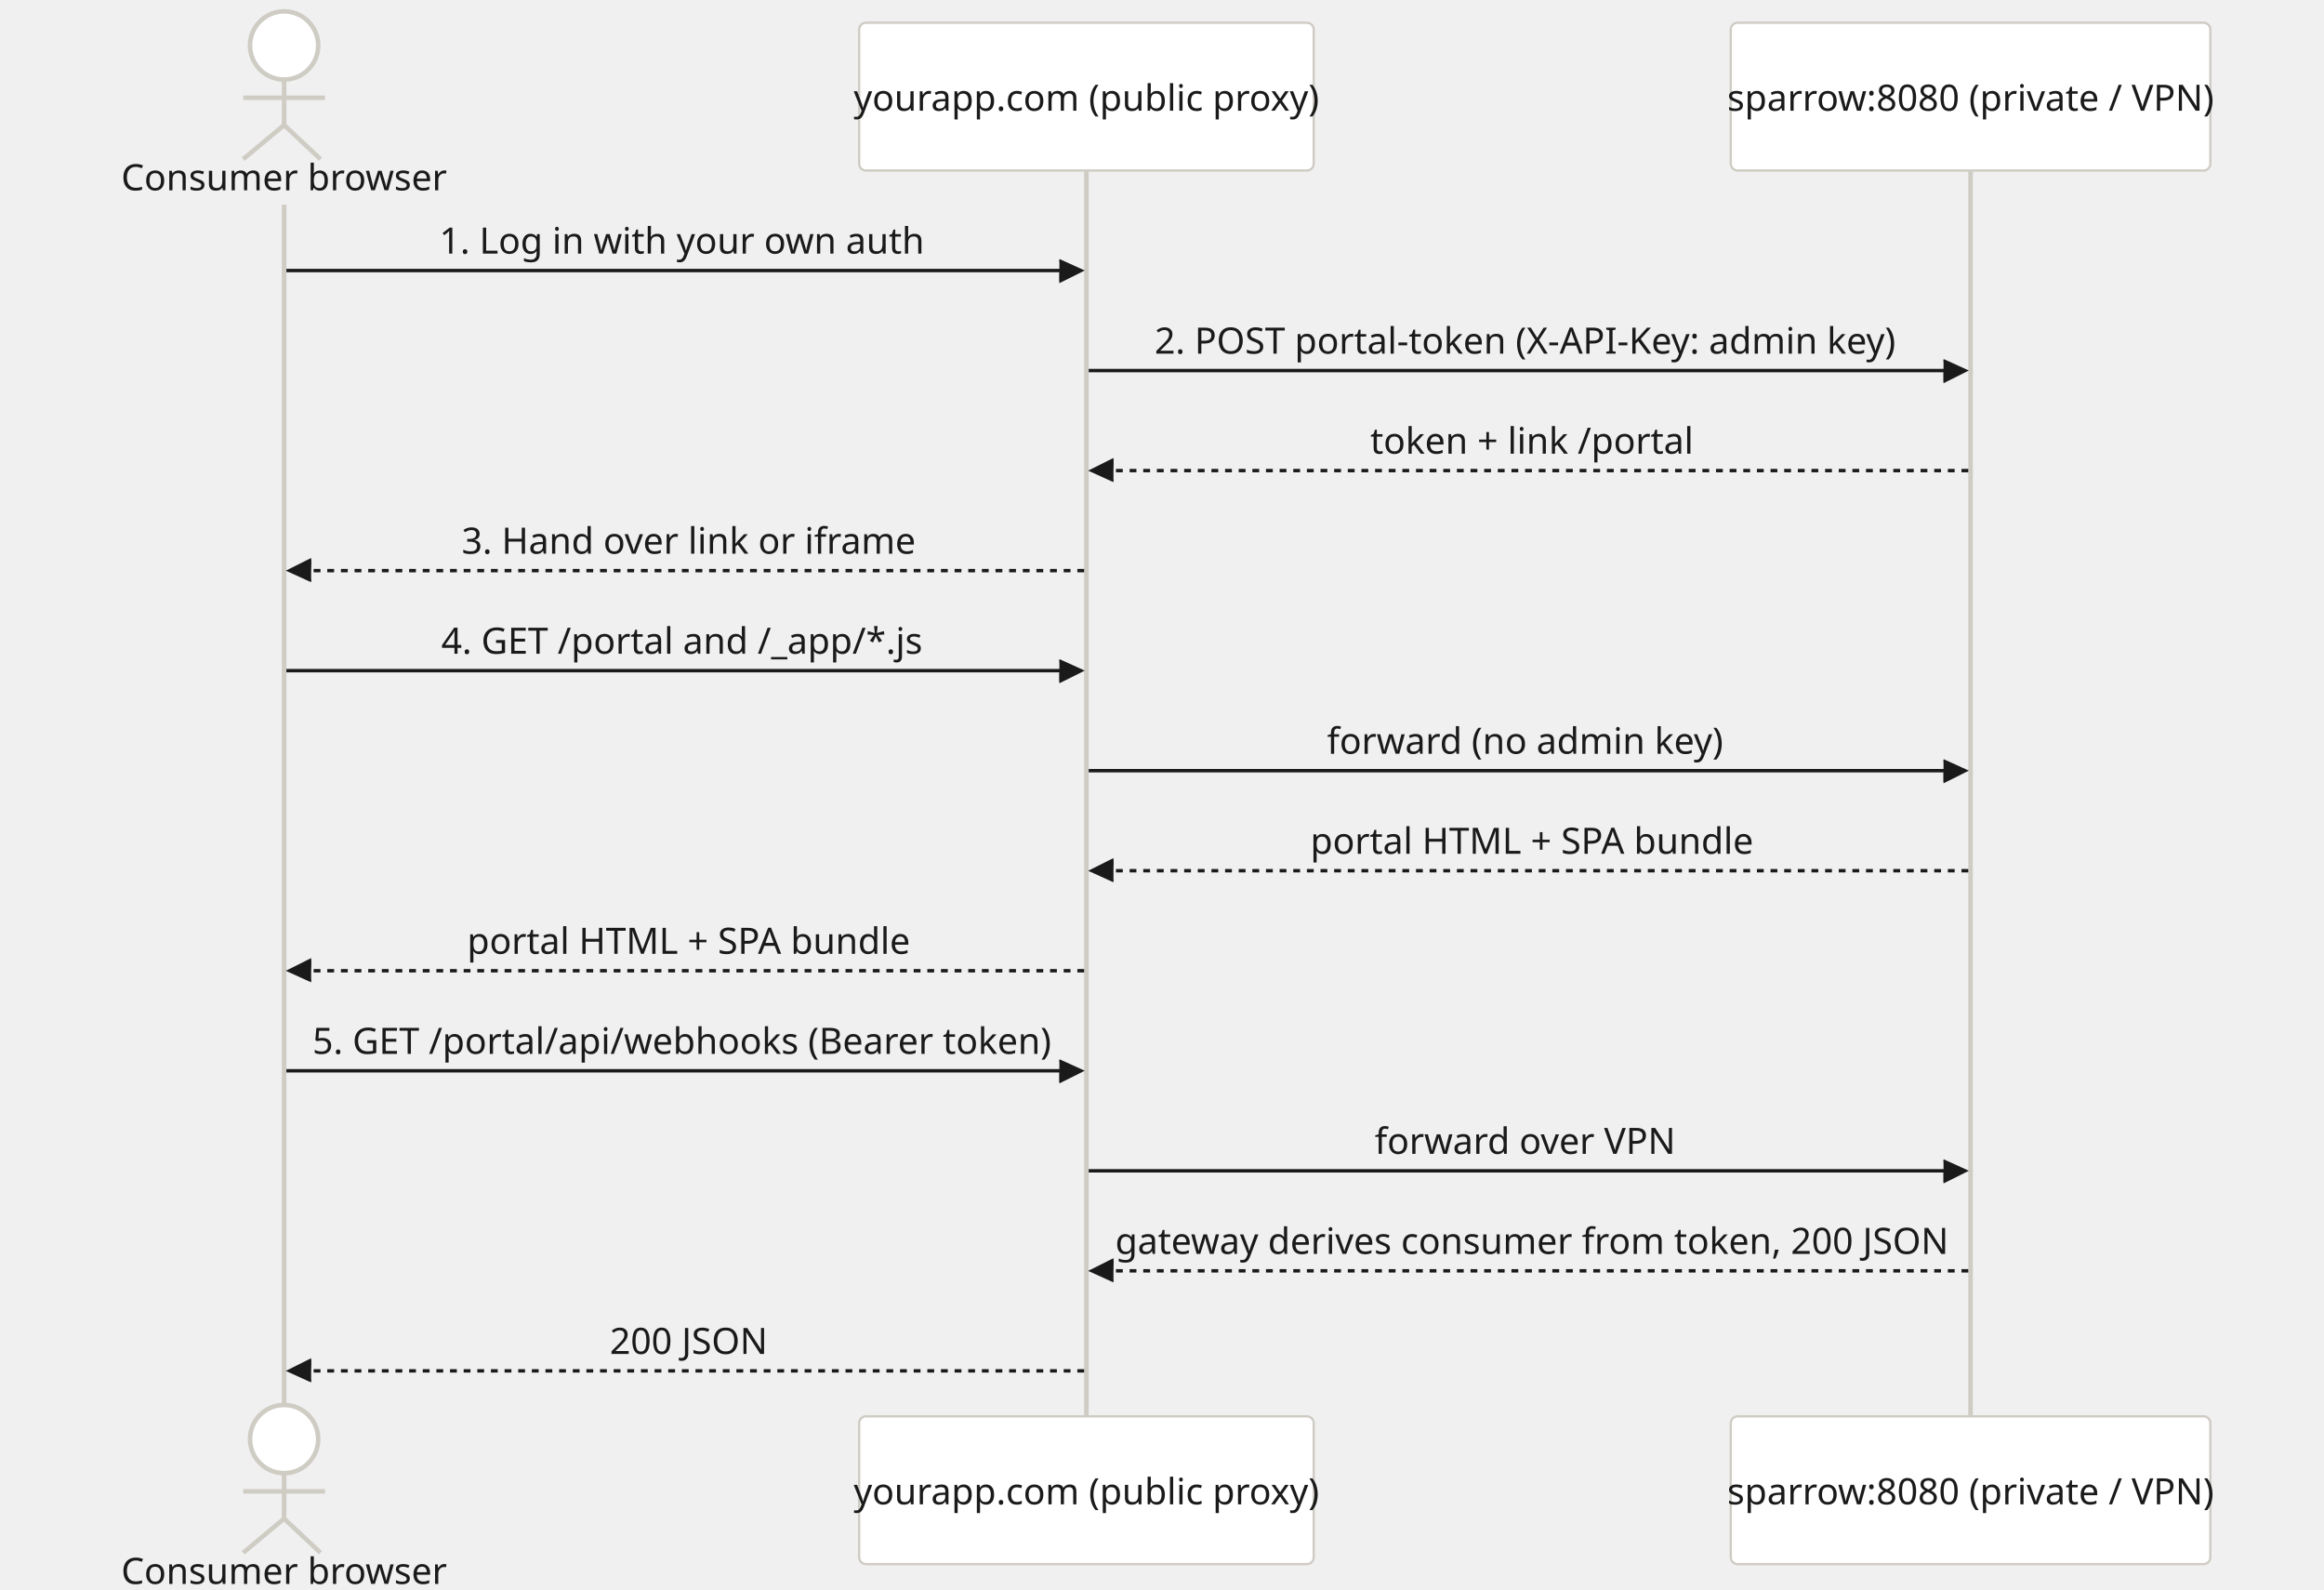
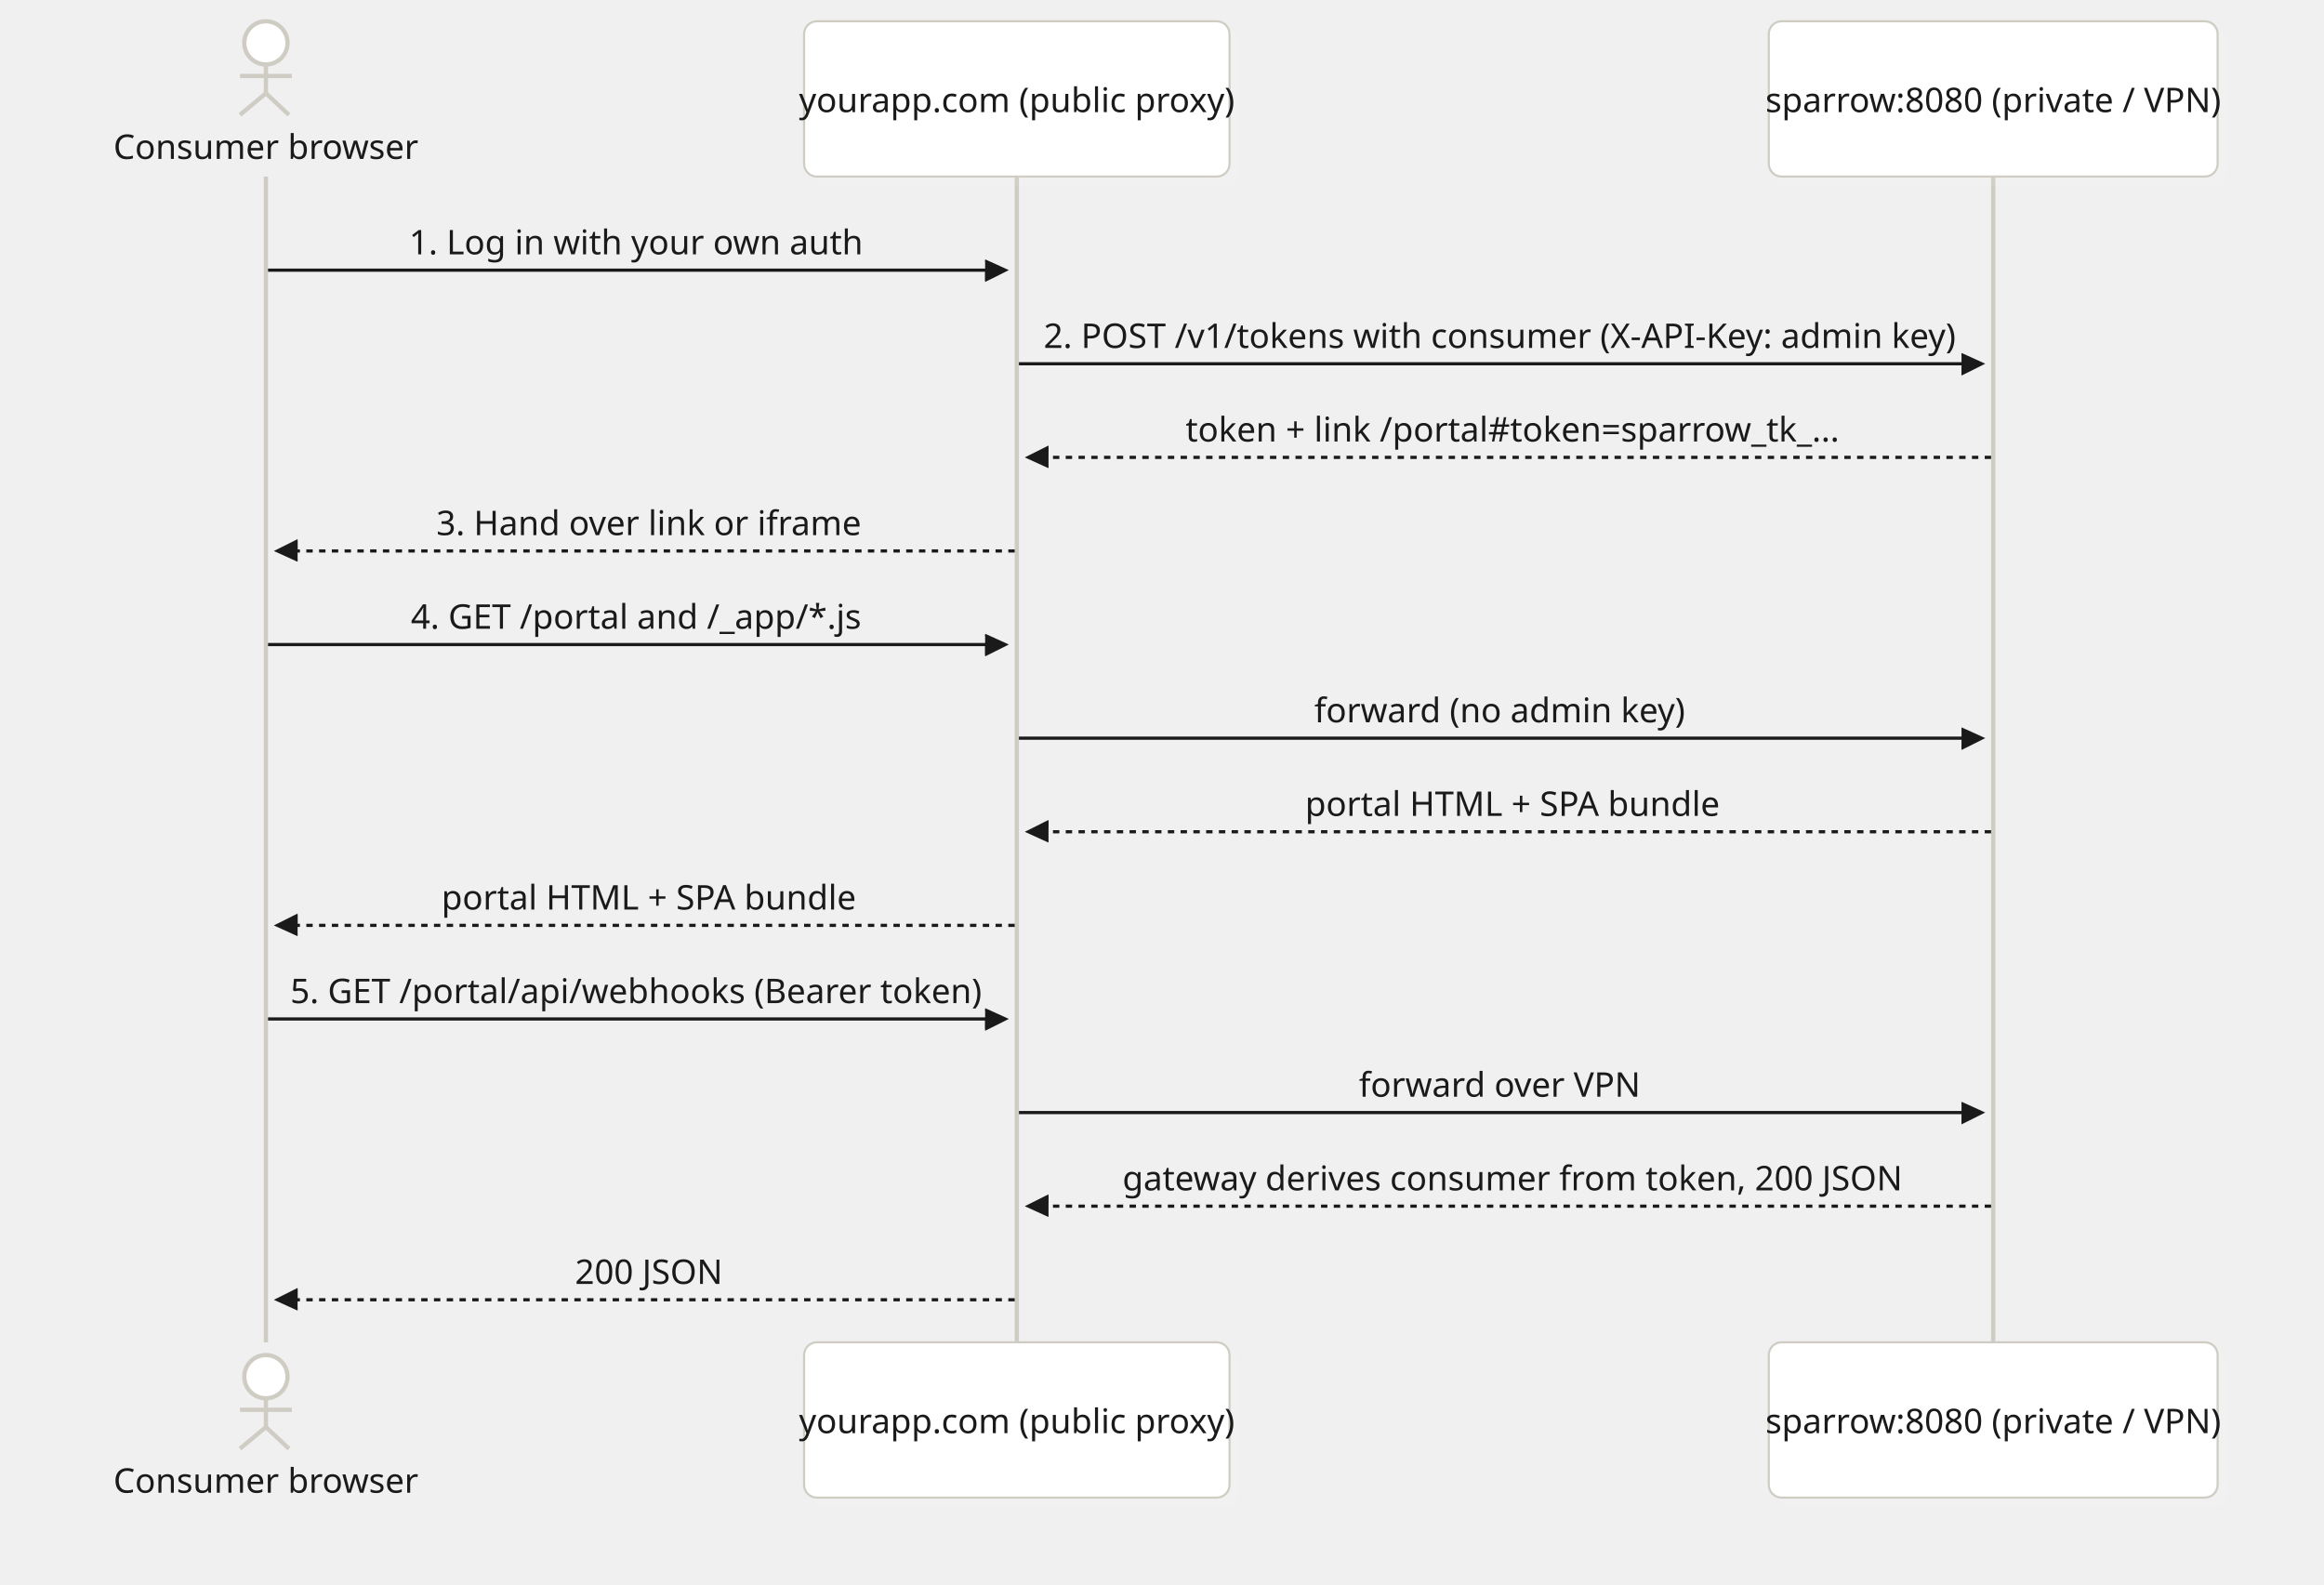
- <svg xmlns="http://www.w3.org/2000/svg" id="my-svg" width="100%" style="max-width: 1022.5px; background-color: transparent;" viewBox="-50 -10 1022.5 699" role="graphics-document document" aria-roledescription="sequence">
+ <svg xmlns="http://www.w3.org/2000/svg" id="my-svg" width="100%" style="max-width: 1092.5px; background-color: transparent;" viewBox="-50 -10 1092.5 745" role="graphics-document document" aria-roledescription="sequence">
  <g>
-     <rect x="711.5" y="613" fill="#eaeaea" stroke="#666" width="211" height="65" name="S" rx="3" ry="3" class="actor actor-bottom" />
-     <text x="817" y="645.5" dominant-baseline="central" alignment-baseline="central" class="actor actor-box" style="text-anchor: middle; font-size: 16px; font-weight: 400;">
-       <tspan x="817" dy="0">sparrow:8080 (private / VPN)</tspan>
+     <rect x="781.5" y="621" fill="#eaeaea" stroke="#666" width="211" height="73" name="S" rx="6" ry="6" class="actor actor-bottom" data-look="neo" filter="url(#my-svg-drop-shadow)" />
+     <text x="887" y="657.5" dominant-baseline="central" alignment-baseline="central" class="actor actor-box" style="text-anchor: middle; font-size: 16px; font-weight: 400;">
+       <tspan x="887" dy="0">sparrow:8080 (private / VPN)</tspan>
    </text>
  </g>
  <g>
-     <rect x="328" y="613" fill="#eaeaea" stroke="#666" width="200" height="65" name="A" rx="3" ry="3" class="actor actor-bottom" />
-     <text x="428" y="645.5" dominant-baseline="central" alignment-baseline="central" class="actor actor-box" style="text-anchor: middle; font-size: 16px; font-weight: 400;">
+     <rect x="328" y="621" fill="#eaeaea" stroke="#666" width="200" height="73" name="A" rx="6" ry="6" class="actor actor-bottom" data-look="neo" filter="url(#my-svg-drop-shadow)" />
+     <text x="428" y="657.5" dominant-baseline="central" alignment-baseline="central" class="actor actor-box" style="text-anchor: middle; font-size: 16px; font-weight: 400;">
      <tspan x="428" dy="0">yourapp.com (public proxy)</tspan>
    </text>
  </g>
  <g />
  <g>
-     <line id="actor2" x1="817" y1="65" x2="817" y2="613" class="actor-line 200" stroke-width="0.5px" stroke="#999" name="S" data-et="life-line" data-id="S" />
-     <g id="root-2" data-et="participant" data-type="participant" data-id="S">
-       <rect x="711.5" y="0" fill="#eaeaea" stroke="#666" width="211" height="65" name="S" rx="3" ry="3" class="actor actor-top" />
-       <text x="817" y="32.5" dominant-baseline="central" alignment-baseline="central" class="actor actor-box" style="text-anchor: middle; font-size: 16px; font-weight: 400;">
-         <tspan x="817" dy="0">sparrow:8080 (private / VPN)</tspan>
+     <line id="actor2" x1="887" y1="73" x2="887" y2="621" class="actor-line 200" stroke-width="0.5px" stroke="#999" name="S" data-et="life-line" data-id="S" />
+     <g id="root-2" data-look="neo" data-et="participant" data-type="participant" data-id="S">
+       <rect x="781.5" y="0" fill="#eaeaea" stroke="#666" width="211" height="73" name="S" rx="6" ry="6" class="actor actor-top" data-look="neo" filter="url(#my-svg-drop-shadow)" />
+       <text x="887" y="36.5" dominant-baseline="central" alignment-baseline="central" class="actor actor-box" style="text-anchor: middle; font-size: 16px; font-weight: 400;">
+         <tspan x="887" dy="0">sparrow:8080 (private / VPN)</tspan>
      </text>
    </g>
  </g>
  <g>
-     <line id="actor1" x1="428" y1="65" x2="428" y2="613" class="actor-line 200" stroke-width="0.5px" stroke="#999" name="A" data-et="life-line" data-id="A" />
-     <g id="root-1" data-et="participant" data-type="participant" data-id="A">
-       <rect x="328" y="0" fill="#eaeaea" stroke="#666" width="200" height="65" name="A" rx="3" ry="3" class="actor actor-top" />
-       <text x="428" y="32.5" dominant-baseline="central" alignment-baseline="central" class="actor actor-box" style="text-anchor: middle; font-size: 16px; font-weight: 400;">
+     <line id="actor1" x1="428" y1="73" x2="428" y2="621" class="actor-line 200" stroke-width="0.5px" stroke="#999" name="A" data-et="life-line" data-id="A" />
+     <g id="root-1" data-look="neo" data-et="participant" data-type="participant" data-id="A">
+       <rect x="328" y="0" fill="#eaeaea" stroke="#666" width="200" height="73" name="A" rx="6" ry="6" class="actor actor-top" data-look="neo" filter="url(#my-svg-drop-shadow)" />
+       <text x="428" y="36.5" dominant-baseline="central" alignment-baseline="central" class="actor actor-box" style="text-anchor: middle; font-size: 16px; font-weight: 400;">
        <tspan x="428" dy="0">yourapp.com (public proxy)</tspan>
      </text>
    </g>
  </g>
  <g>
-     <line id="actor0" x1="75" y1="80" x2="75" y2="613" class="actor-line 200" stroke-width="0.5px" stroke="#999" name="U" data-et="life-line" data-id="U" />
+     <line id="actor0" x1="75" y1="73" x2="75" y2="621" class="actor-line 200" stroke-width="0.5px" stroke="#999" name="U" data-et="life-line" data-id="U" />
  </g>
-   <style>#my-svg{font-family:'Space Grotesk',ui-sans-serif,system-ui,sans-serif;font-size:14px;fill:#1a1a1a;}@keyframes edge-animation-frame{from{stroke-dashoffset:0;}}@keyframes dash{to{stroke-dashoffset:0;}}#my-svg .edge-animation-slow{stroke-dasharray:9,5!important;stroke-dashoffset:900;animation:dash 50s linear infinite;stroke-linecap:round;}#my-svg .edge-animation-fast{stroke-dasharray:9,5!important;stroke-dashoffset:900;animation:dash 20s linear infinite;stroke-linecap:round;}#my-svg .error-icon{fill:#f3f1ec;}#my-svg .error-text{fill:#0c0e13;stroke:#0c0e13;}#my-svg .edge-thickness-normal{stroke-width:1px;}#my-svg .edge-thickness-thick{stroke-width:3.5px;}#my-svg .edge-pattern-solid{stroke-dasharray:0;}#my-svg .edge-thickness-invisible{stroke-width:0;fill:none;}#my-svg .edge-pattern-dashed{stroke-dasharray:3;}#my-svg .edge-pattern-dotted{stroke-dasharray:2;}#my-svg .marker{fill:#55524c;stroke:#55524c;}#my-svg .marker.cross{stroke:#55524c;}#my-svg svg{font-family:'Space Grotesk',ui-sans-serif,system-ui,sans-serif;font-size:14px;}#my-svg p{margin:0;}#my-svg .actor{stroke:#cfccc4;fill:#ffffff;stroke-width:1;}#my-svg rect.actor.outer-path[data-look="neo"]{filter:drop-shadow( 1px 2px 2px rgba(185,185,185,1));}#my-svg rect.note[data-look="neo"]{stroke:hsl(38.571, 51.304%, 80.98%);fill:#fdeed3;filter:drop-shadow( 1px 2px 2px rgba(185,185,185,1));}#my-svg text.actor&gt;tspan{fill:#1a1a1a;stroke:none;}#my-svg .actor-line{stroke:#cfccc4;}#my-svg .innerArc{stroke-width:1.5;stroke-dasharray:none;}#my-svg .messageLine0{stroke-width:1.5;stroke-dasharray:none;stroke:#1a1a1a;}#my-svg .messageLine1{stroke-width:1.5;stroke-dasharray:2,2;stroke:#1a1a1a;}#my-svg [id$="-arrowhead"] path{fill:#1a1a1a;stroke:#1a1a1a;}#my-svg .sequenceNumber{fill:#aaadb3;}#my-svg [id$="-sequencenumber"]{fill:#1a1a1a;}#my-svg [id$="-crosshead"] path{fill:#1a1a1a;stroke:#1a1a1a;}#my-svg .messageText{fill:#1a1a1a;stroke:none;}#my-svg .labelBox{stroke:#cfccc4;fill:#ffffff;filter:none;}#my-svg .labelText,#my-svg .labelText&gt;tspan{fill:#1a1a1a;stroke:none;}#my-svg .loopText,#my-svg .loopText&gt;tspan{fill:#1a1a1a;stroke:none;}#my-svg .loopLine{stroke-width:2px;stroke-dasharray:2,2;stroke:#cfccc4;fill:#cfccc4;}#my-svg .note{stroke:hsl(38.571, 51.304%, 80.98%);fill:#fdeed3;}#my-svg .noteText,#my-svg .noteText&gt;tspan{fill:#55524c;stroke:none;font-weight:normal;}#my-svg .activation0{fill:#f7f5f1;stroke:hsl(40, 27.273%, 85.686%);}#my-svg .activation1{fill:#f7f5f1;stroke:hsl(40, 27.273%, 85.686%);}#my-svg .activation2{fill:#f7f5f1;stroke:hsl(40, 27.273%, 85.686%);}#my-svg .actorPopupMenu{position:absolute;}#my-svg .actorPopupMenuPanel{position:absolute;fill:#ffffff;box-shadow:0px 8px 16px 0px rgba(0,0,0,0.2);filter:drop-shadow(3px 5px 2px rgb(0 0 0 / 0.4));}#my-svg .actor-man circle,#my-svg line{fill:#ffffff;stroke-width:2px;}#my-svg g rect.rect{filter:drop-shadow( 1px 2px 2px rgba(185,185,185,1));stroke:#cfccc4;}#my-svg .node .neo-node{stroke:#cfccc4;}#my-svg [data-look="neo"].node rect,#my-svg [data-look="neo"].cluster rect,#my-svg [data-look="neo"].node polygon{stroke:url(#my-svg-gradient);filter:drop-shadow( 1px 2px 2px rgba(185,185,185,1));}#my-svg [data-look="neo"].node path{stroke:url(#my-svg-gradient);stroke-width:1px;}#my-svg [data-look="neo"].node .outer-path{filter:drop-shadow( 1px 2px 2px rgba(185,185,185,1));}#my-svg [data-look="neo"].node .neo-line path{stroke:#cfccc4;filter:none;}#my-svg [data-look="neo"].node circle{stroke:url(#my-svg-gradient);filter:drop-shadow( 1px 2px 2px rgba(185,185,185,1));}#my-svg [data-look="neo"].node circle .state-start{fill:#000000;}#my-svg [data-look="neo"].icon-shape .icon{fill:url(#my-svg-gradient);filter:drop-shadow( 1px 2px 2px rgba(185,185,185,1));}#my-svg [data-look="neo"].icon-shape .icon-neo path{stroke:url(#my-svg-gradient);filter:drop-shadow( 1px 2px 2px rgba(185,185,185,1));}#my-svg :root{--mermaid-font-family:"trebuchet ms",verdana,arial,sans-serif;}</style>
+   <style>#my-svg{font-family:'Space Grotesk',ui-sans-serif,system-ui,sans-serif;font-size:14px;fill:#1a1a1a;}@keyframes edge-animation-frame{from{stroke-dashoffset:0;}}@keyframes dash{to{stroke-dashoffset:0;}}#my-svg .edge-animation-slow{stroke-dasharray:9,5!important;stroke-dashoffset:900;animation:dash 50s linear infinite;stroke-linecap:round;}#my-svg .edge-animation-fast{stroke-dasharray:9,5!important;stroke-dashoffset:900;animation:dash 20s linear infinite;stroke-linecap:round;}#my-svg .error-icon{fill:#f3f1ec;}#my-svg .error-text{fill:#0c0e13;stroke:#0c0e13;}#my-svg .edge-thickness-normal{stroke-width:1px;}#my-svg .edge-thickness-thick{stroke-width:3.5px;}#my-svg .edge-pattern-solid{stroke-dasharray:0;}#my-svg .edge-thickness-invisible{stroke-width:0;fill:none;}#my-svg .edge-pattern-dashed{stroke-dasharray:3;}#my-svg .edge-pattern-dotted{stroke-dasharray:2;}#my-svg .marker{fill:#55524c;stroke:#55524c;}#my-svg .marker.cross{stroke:#55524c;}#my-svg svg{font-family:'Space Grotesk',ui-sans-serif,system-ui,sans-serif;font-size:14px;}#my-svg p{margin:0;}#my-svg .actor{stroke:#cfccc4;fill:#ffffff;stroke-width:1;}#my-svg rect.actor.outer-path[data-look="neo"]{filter:drop-shadow( 1px 2px 2px rgba(185,185,185,1));}#my-svg rect.note[data-look="neo"]{stroke:hsl(38.571, 51.304%, 80.98%);fill:#fdeed3;filter:drop-shadow( 1px 2px 2px rgba(185,185,185,1));}#my-svg text.actor&gt;tspan{fill:#1a1a1a;stroke:none;}#my-svg .actor-line{stroke:#cfccc4;}#my-svg .innerArc{stroke-width:1.5;stroke-dasharray:none;}#my-svg .messageLine0{stroke-width:1.5;stroke-dasharray:none;stroke:#1a1a1a;}#my-svg .messageLine1{stroke-width:1.5;stroke-dasharray:2,2;stroke:#1a1a1a;}#my-svg [id$="-arrowhead"] path{fill:#1a1a1a;stroke:#1a1a1a;}#my-svg .sequenceNumber{fill:#aaadb3;}#my-svg [id$="-sequencenumber"]{fill:#1a1a1a;}#my-svg [id$="-crosshead"] path{fill:#1a1a1a;stroke:#1a1a1a;}#my-svg .messageText{fill:#1a1a1a;stroke:none;}#my-svg .labelBox{stroke:#cfccc4;fill:#ffffff;filter:drop-shadow( 1px 2px 2px rgba(185,185,185,1));}#my-svg .labelText,#my-svg .labelText&gt;tspan{fill:#1a1a1a;stroke:none;}#my-svg .loopText,#my-svg .loopText&gt;tspan{fill:#1a1a1a;stroke:none;}#my-svg .sectionTitle,#my-svg .sectionTitle&gt;tspan{fill:#1a1a1a;stroke:none;}#my-svg .loopLine{stroke-width:2px;stroke-dasharray:2,2;stroke:#cfccc4;fill:#cfccc4;}#my-svg .note{stroke:hsl(38.571, 51.304%, 80.98%);fill:#fdeed3;}#my-svg .noteText,#my-svg .noteText&gt;tspan{fill:#55524c;stroke:none;}#my-svg .activation0{fill:#f7f5f1;stroke:hsl(40, 27.273%, 85.686%);}#my-svg .activation1{fill:#f7f5f1;stroke:hsl(40, 27.273%, 85.686%);}#my-svg .activation2{fill:#f7f5f1;stroke:hsl(40, 27.273%, 85.686%);}#my-svg .actorPopupMenu{position:absolute;}#my-svg .actorPopupMenuPanel{position:absolute;fill:#ffffff;box-shadow:0px 8px 16px 0px rgba(0,0,0,0.2);filter:drop-shadow(3px 5px 2px rgb(0 0 0 / 0.4));}#my-svg .actor-man circle,#my-svg line{fill:#ffffff;stroke-width:2px;}#my-svg g rect.rect{filter:drop-shadow( 1px 2px 2px rgba(185,185,185,1));stroke:#cfccc4;}#my-svg .node .neo-node{stroke:#cfccc4;}#my-svg [data-look="neo"].node rect,#my-svg [data-look="neo"].cluster rect,#my-svg [data-look="neo"].node polygon{stroke:#cfccc4;filter:drop-shadow( 1px 2px 2px rgba(185,185,185,1));}#my-svg [data-look="neo"].swimlane.cluster rect{filter:none;}#my-svg [data-look="neo"].node path{stroke:#cfccc4;stroke-width:1px;}#my-svg [data-look="neo"].node .outer-path{filter:drop-shadow( 1px 2px 2px rgba(185,185,185,1));}#my-svg [data-look="neo"].node .neo-line path{stroke:#cfccc4;filter:none;}#my-svg [data-look="neo"].node circle{stroke:#cfccc4;filter:drop-shadow( 1px 2px 2px rgba(185,185,185,1));}#my-svg [data-look="neo"].node circle .state-start{fill:#000000;}#my-svg [data-look="neo"].icon-shape .icon{fill:#cfccc4;filter:drop-shadow( 1px 2px 2px rgba(185,185,185,1));}#my-svg [data-look="neo"].icon-shape .icon-neo path{stroke:#cfccc4;filter:drop-shadow( 1px 2px 2px rgba(185,185,185,1));}#my-svg :root{--mermaid-font-family:"trebuchet ms",verdana,arial,sans-serif;}</style>
  <g />
  <defs>
    <symbol id="my-svg-computer" width="24" height="24">
      <path transform="scale(.5)" d="M2 2v13h20v-13h-20zm18 11h-16v-9h16v9zm-10.228 6l.466-1h3.524l.467 1h-4.457zm14.228 3h-24l2-6h2.104l-1.33 4h18.45l-1.297-4h2.073l2 6zm-5-10h-14v-7h14v7z" />
    </symbol>
  </defs>
  <defs>
    <symbol id="my-svg-database" fill-rule="evenodd" clip-rule="evenodd">
      <path transform="scale(.5)" d="M12.258.001l.256.004.255.005.253.008.251.01.249.012.247.015.246.016.242.019.241.02.239.023.236.024.233.027.231.028.229.031.225.032.223.034.22.036.217.038.214.04.211.041.208.043.205.045.201.046.198.048.194.05.191.051.187.053.183.054.18.056.175.057.172.059.168.06.163.061.16.063.155.064.15.066.074.033.073.033.071.034.07.034.069.035.068.035.067.035.066.035.064.036.064.036.062.036.06.036.06.037.058.037.058.037.055.038.055.038.053.038.052.038.051.039.05.039.048.039.047.039.045.04.044.04.043.04.041.04.04.041.039.041.037.041.036.041.034.041.033.042.032.042.03.042.029.042.027.042.026.043.024.043.023.043.021.043.02.043.018.044.017.043.015.044.013.044.012.044.011.045.009.044.007.045.006.045.004.045.002.045.001.045v17l-.001.045-.002.045-.004.045-.006.045-.007.045-.009.044-.011.045-.012.044-.013.044-.015.044-.017.043-.018.044-.02.043-.021.043-.023.043-.024.043-.026.043-.027.042-.029.042-.03.042-.032.042-.033.042-.034.041-.036.041-.037.041-.039.041-.04.041-.041.04-.043.04-.044.04-.045.04-.047.039-.048.039-.05.039-.051.039-.052.038-.053.038-.055.038-.055.038-.058.037-.058.037-.06.037-.06.036-.062.036-.064.036-.064.036-.066.035-.067.035-.068.035-.069.035-.07.034-.071.034-.073.033-.074.033-.15.066-.155.064-.16.063-.163.061-.168.06-.172.059-.175.057-.18.056-.183.054-.187.053-.191.051-.194.05-.198.048-.201.046-.205.045-.208.043-.211.041-.214.04-.217.038-.22.036-.223.034-.225.032-.229.031-.231.028-.233.027-.236.024-.239.023-.241.02-.242.019-.246.016-.247.015-.249.012-.251.01-.253.008-.255.005-.256.004-.258.001-.258-.001-.256-.004-.255-.005-.253-.008-.251-.01-.249-.012-.247-.015-.245-.016-.243-.019-.241-.02-.238-.023-.236-.024-.234-.027-.231-.028-.228-.031-.226-.032-.223-.034-.22-.036-.217-.038-.214-.04-.211-.041-.208-.043-.204-.045-.201-.046-.198-.048-.195-.05-.19-.051-.187-.053-.184-.054-.179-.056-.176-.057-.172-.059-.167-.06-.164-.061-.159-.063-.155-.064-.151-.066-.074-.033-.072-.033-.072-.034-.07-.034-.069-.035-.068-.035-.067-.035-.066-.035-.064-.036-.063-.036-.062-.036-.061-.036-.06-.037-.058-.037-.057-.037-.056-.038-.055-.038-.053-.038-.052-.038-.051-.039-.049-.039-.049-.039-.046-.039-.046-.04-.044-.04-.043-.04-.041-.04-.04-.041-.039-.041-.037-.041-.036-.041-.034-.041-.033-.042-.032-.042-.03-.042-.029-.042-.027-.042-.026-.043-.024-.043-.023-.043-.021-.043-.02-.043-.018-.044-.017-.043-.015-.044-.013-.044-.012-.044-.011-.045-.009-.044-.007-.045-.006-.045-.004-.045-.002-.045-.001-.045v-17l.001-.045.002-.045.004-.045.006-.045.007-.045.009-.044.011-.045.012-.044.013-.044.015-.044.017-.043.018-.044.02-.043.021-.043.023-.043.024-.043.026-.043.027-.042.029-.042.03-.042.032-.042.033-.042.034-.041.036-.041.037-.041.039-.041.04-.041.041-.04.043-.04.044-.04.046-.04.046-.039.049-.039.049-.039.051-.039.052-.038.053-.038.055-.038.056-.038.057-.037.058-.037.06-.037.061-.036.062-.036.063-.036.064-.036.066-.035.067-.035.068-.035.069-.035.07-.034.072-.034.072-.033.074-.033.151-.066.155-.064.159-.063.164-.061.167-.06.172-.059.176-.057.179-.056.184-.054.187-.053.19-.051.195-.05.198-.048.201-.046.204-.045.208-.043.211-.041.214-.04.217-.038.22-.036.223-.034.226-.032.228-.031.231-.028.234-.027.236-.024.238-.023.241-.02.243-.019.245-.016.247-.015.249-.012.251-.01.253-.008.255-.005.256-.004.258-.001.258.001zm-9.258 20.499v.01l.001.021.003.021.004.022.005.021.006.022.007.022.009.023.01.022.011.023.012.023.013.023.015.023.016.024.017.023.018.024.019.024.021.024.022.025.023.024.024.025.052.049.056.05.061.051.066.051.07.051.075.051.079.052.084.052.088.052.092.052.097.052.102.051.105.052.11.052.114.051.119.051.123.051.127.05.131.05.135.05.139.048.144.049.147.047.152.047.155.047.16.045.163.045.167.043.171.043.176.041.178.041.183.039.187.039.19.037.194.035.197.035.202.033.204.031.209.03.212.029.216.027.219.025.222.024.226.021.23.02.233.018.236.016.24.015.243.012.246.01.249.008.253.005.256.004.259.001.26-.001.257-.004.254-.005.25-.008.247-.011.244-.012.241-.014.237-.016.233-.018.231-.021.226-.021.224-.024.22-.026.216-.027.212-.028.21-.031.205-.031.202-.034.198-.034.194-.036.191-.037.187-.039.183-.04.179-.04.175-.042.172-.043.168-.044.163-.045.16-.046.155-.046.152-.047.148-.048.143-.049.139-.049.136-.05.131-.05.126-.05.123-.051.118-.052.114-.051.11-.052.106-.052.101-.052.096-.052.092-.052.088-.053.083-.051.079-.052.074-.052.07-.051.065-.051.06-.051.056-.05.051-.05.023-.024.023-.025.021-.024.02-.024.019-.024.018-.024.017-.024.015-.023.014-.024.013-.023.012-.023.01-.023.01-.022.008-.022.006-.022.006-.022.004-.022.004-.021.001-.021.001-.021v-4.127l-.077.055-.08.053-.083.054-.085.053-.087.052-.09.052-.093.051-.095.05-.097.05-.1.049-.102.049-.105.048-.106.047-.109.047-.111.046-.114.045-.115.045-.118.044-.12.043-.122.042-.124.042-.126.041-.128.04-.13.04-.132.038-.134.038-.135.037-.138.037-.139.035-.142.035-.143.034-.144.033-.147.032-.148.031-.15.03-.151.03-.153.029-.154.027-.156.027-.158.026-.159.025-.161.024-.162.023-.163.022-.165.021-.166.02-.167.019-.169.018-.169.017-.171.016-.173.015-.173.014-.175.013-.175.012-.177.011-.178.01-.179.008-.179.008-.181.006-.182.005-.182.004-.184.003-.184.002h-.37l-.184-.002-.184-.003-.182-.004-.182-.005-.181-.006-.179-.008-.179-.008-.178-.01-.176-.011-.176-.012-.175-.013-.173-.014-.172-.015-.171-.016-.17-.017-.169-.018-.167-.019-.166-.02-.165-.021-.163-.022-.162-.023-.161-.024-.159-.025-.157-.026-.156-.027-.155-.027-.153-.029-.151-.03-.15-.03-.148-.031-.146-.032-.145-.033-.143-.034-.141-.035-.14-.035-.137-.037-.136-.037-.134-.038-.132-.038-.13-.04-.128-.04-.126-.041-.124-.042-.122-.042-.12-.044-.117-.043-.116-.045-.113-.045-.112-.046-.109-.047-.106-.047-.105-.048-.102-.049-.1-.049-.097-.05-.095-.05-.093-.052-.09-.051-.087-.052-.085-.053-.083-.054-.08-.054-.077-.054v4.127zm0-5.654v.011l.001.021.003.021.004.021.005.022.006.022.007.022.009.022.01.022.011.023.012.023.013.023.015.024.016.023.017.024.018.024.019.024.021.024.022.024.023.025.024.024.052.05.056.05.061.05.066.051.07.051.075.052.079.051.084.052.088.052.092.052.097.052.102.052.105.052.11.051.114.051.119.052.123.05.127.051.131.05.135.049.139.049.144.048.147.048.152.047.155.046.16.045.163.045.167.044.171.042.176.042.178.04.183.04.187.038.19.037.194.036.197.034.202.033.204.032.209.03.212.028.216.027.219.025.222.024.226.022.23.02.233.018.236.016.24.014.243.012.246.01.249.008.253.006.256.003.259.001.26-.001.257-.003.254-.006.25-.008.247-.01.244-.012.241-.015.237-.016.233-.018.231-.02.226-.022.224-.024.22-.025.216-.027.212-.029.21-.03.205-.032.202-.033.198-.035.194-.036.191-.037.187-.039.183-.039.179-.041.175-.042.172-.043.168-.044.163-.045.16-.045.155-.047.152-.047.148-.048.143-.048.139-.05.136-.049.131-.05.126-.051.123-.051.118-.051.114-.052.11-.052.106-.052.101-.052.096-.052.092-.052.088-.052.083-.052.079-.052.074-.051.07-.052.065-.051.06-.05.056-.051.051-.049.023-.025.023-.024.021-.025.02-.024.019-.024.018-.024.017-.024.015-.023.014-.023.013-.024.012-.022.01-.023.01-.023.008-.022.006-.022.006-.022.004-.021.004-.022.001-.021.001-.021v-4.139l-.077.054-.08.054-.083.054-.085.052-.087.053-.09.051-.093.051-.095.051-.097.05-.1.049-.102.049-.105.048-.106.047-.109.047-.111.046-.114.045-.115.044-.118.044-.12.044-.122.042-.124.042-.126.041-.128.04-.13.039-.132.039-.134.038-.135.037-.138.036-.139.036-.142.035-.143.033-.144.033-.147.033-.148.031-.15.03-.151.03-.153.028-.154.028-.156.027-.158.026-.159.025-.161.024-.162.023-.163.022-.165.021-.166.02-.167.019-.169.018-.169.017-.171.016-.173.015-.173.014-.175.013-.175.012-.177.011-.178.009-.179.009-.179.007-.181.007-.182.005-.182.004-.184.003-.184.002h-.37l-.184-.002-.184-.003-.182-.004-.182-.005-.181-.007-.179-.007-.179-.009-.178-.009-.176-.011-.176-.012-.175-.013-.173-.014-.172-.015-.171-.016-.17-.017-.169-.018-.167-.019-.166-.02-.165-.021-.163-.022-.162-.023-.161-.024-.159-.025-.157-.026-.156-.027-.155-.028-.153-.028-.151-.03-.15-.03-.148-.031-.146-.033-.145-.033-.143-.033-.141-.035-.14-.036-.137-.036-.136-.037-.134-.038-.132-.039-.13-.039-.128-.04-.126-.041-.124-.042-.122-.043-.12-.043-.117-.044-.116-.044-.113-.046-.112-.046-.109-.046-.106-.047-.105-.048-.102-.049-.1-.049-.097-.05-.095-.051-.093-.051-.09-.051-.087-.053-.085-.052-.083-.054-.08-.054-.077-.054v4.139zm0-5.666v.011l.001.02.003.022.004.021.005.022.006.021.007.022.009.023.01.022.011.023.012.023.013.023.015.023.016.024.017.024.018.023.019.024.021.025.022.024.023.024.024.025.052.05.056.05.061.05.066.051.07.051.075.052.079.051.084.052.088.052.092.052.097.052.102.052.105.051.11.052.114.051.119.051.123.051.127.05.131.05.135.05.139.049.144.048.147.048.152.047.155.046.16.045.163.045.167.043.171.043.176.042.178.04.183.04.187.038.19.037.194.036.197.034.202.033.204.032.209.03.212.028.216.027.219.025.222.024.226.021.23.02.233.018.236.017.24.014.243.012.246.01.249.008.253.006.256.003.259.001.26-.001.257-.003.254-.006.25-.008.247-.01.244-.013.241-.014.237-.016.233-.018.231-.02.226-.022.224-.024.22-.025.216-.027.212-.029.21-.03.205-.032.202-.033.198-.035.194-.036.191-.037.187-.039.183-.039.179-.041.175-.042.172-.043.168-.044.163-.045.16-.045.155-.047.152-.047.148-.048.143-.049.139-.049.136-.049.131-.051.126-.05.123-.051.118-.052.114-.051.11-.052.106-.052.101-.052.096-.052.092-.052.088-.052.083-.052.079-.052.074-.052.07-.051.065-.051.06-.051.056-.05.051-.049.023-.025.023-.025.021-.024.02-.024.019-.024.018-.024.017-.024.015-.023.014-.024.013-.023.012-.023.01-.022.01-.023.008-.022.006-.022.006-.022.004-.022.004-.021.001-.021.001-.021v-4.153l-.077.054-.08.054-.083.053-.085.053-.087.053-.09.051-.093.051-.095.051-.097.05-.1.049-.102.048-.105.048-.106.048-.109.046-.111.046-.114.046-.115.044-.118.044-.12.043-.122.043-.124.042-.126.041-.128.04-.13.039-.132.039-.134.038-.135.037-.138.036-.139.036-.142.034-.143.034-.144.033-.147.032-.148.032-.15.03-.151.03-.153.028-.154.028-.156.027-.158.026-.159.024-.161.024-.162.023-.163.023-.165.021-.166.02-.167.019-.169.018-.169.017-.171.016-.173.015-.173.014-.175.013-.175.012-.177.01-.178.01-.179.009-.179.007-.181.006-.182.006-.182.004-.184.003-.184.001-.185.001-.185-.001-.184-.001-.184-.003-.182-.004-.182-.006-.181-.006-.179-.007-.179-.009-.178-.01-.176-.01-.176-.012-.175-.013-.173-.014-.172-.015-.171-.016-.17-.017-.169-.018-.167-.019-.166-.02-.165-.021-.163-.023-.162-.023-.161-.024-.159-.024-.157-.026-.156-.027-.155-.028-.153-.028-.151-.03-.15-.03-.148-.032-.146-.032-.145-.033-.143-.034-.141-.034-.14-.036-.137-.036-.136-.037-.134-.038-.132-.039-.13-.039-.128-.041-.126-.041-.124-.041-.122-.043-.12-.043-.117-.044-.116-.044-.113-.046-.112-.046-.109-.046-.106-.048-.105-.048-.102-.048-.1-.05-.097-.049-.095-.051-.093-.051-.09-.052-.087-.052-.085-.053-.083-.053-.08-.054-.077-.054v4.153zm8.74-8.179l-.257.004-.254.005-.25.008-.247.011-.244.012-.241.014-.237.016-.233.018-.231.021-.226.022-.224.023-.22.026-.216.027-.212.028-.21.031-.205.032-.202.033-.198.034-.194.036-.191.038-.187.038-.183.04-.179.041-.175.042-.172.043-.168.043-.163.045-.16.046-.155.046-.152.048-.148.048-.143.048-.139.049-.136.05-.131.05-.126.051-.123.051-.118.051-.114.052-.11.052-.106.052-.101.052-.096.052-.092.052-.088.052-.083.052-.079.052-.074.051-.07.052-.065.051-.06.05-.056.05-.051.05-.023.025-.023.024-.021.024-.02.025-.019.024-.018.024-.017.023-.015.024-.014.023-.013.023-.012.023-.01.023-.01.022-.008.022-.006.023-.006.021-.004.022-.004.021-.001.021-.001.021.001.021.001.021.004.021.004.022.006.021.006.023.008.022.01.022.01.023.012.023.013.023.014.023.015.024.017.023.018.024.019.024.02.025.021.024.023.024.023.025.051.05.056.05.06.05.065.051.07.052.074.051.079.052.083.052.088.052.092.052.096.052.101.052.106.052.11.052.114.052.118.051.123.051.126.051.131.05.136.05.139.049.143.048.148.048.152.048.155.046.16.046.163.045.168.043.172.043.175.042.179.041.183.04.187.038.191.038.194.036.198.034.202.033.205.032.21.031.212.028.216.027.22.026.224.023.226.022.231.021.233.018.237.016.241.014.244.012.247.011.25.008.254.005.257.004.26.001.26-.001.257-.004.254-.005.25-.008.247-.011.244-.012.241-.014.237-.016.233-.018.231-.021.226-.022.224-.023.22-.026.216-.027.212-.028.21-.031.205-.032.202-.033.198-.034.194-.036.191-.038.187-.038.183-.04.179-.041.175-.042.172-.043.168-.043.163-.045.16-.046.155-.046.152-.048.148-.048.143-.048.139-.049.136-.05.131-.05.126-.051.123-.051.118-.051.114-.052.11-.052.106-.052.101-.052.096-.052.092-.052.088-.052.083-.052.079-.052.074-.051.07-.052.065-.051.06-.05.056-.05.051-.05.023-.025.023-.024.021-.024.02-.025.019-.024.018-.024.017-.023.015-.024.014-.023.013-.023.012-.023.01-.023.01-.022.008-.022.006-.023.006-.021.004-.022.004-.021.001-.021.001-.021-.001-.021-.001-.021-.004-.021-.004-.022-.006-.021-.006-.023-.008-.022-.01-.022-.01-.023-.012-.023-.013-.023-.014-.023-.015-.024-.017-.023-.018-.024-.019-.024-.02-.025-.021-.024-.023-.024-.023-.025-.051-.05-.056-.05-.06-.05-.065-.051-.07-.052-.074-.051-.079-.052-.083-.052-.088-.052-.092-.052-.096-.052-.101-.052-.106-.052-.11-.052-.114-.052-.118-.051-.123-.051-.126-.051-.131-.05-.136-.05-.139-.049-.143-.048-.148-.048-.152-.048-.155-.046-.16-.046-.163-.045-.168-.043-.172-.043-.175-.042-.179-.041-.183-.04-.187-.038-.191-.038-.194-.036-.198-.034-.202-.033-.205-.032-.21-.031-.212-.028-.216-.027-.22-.026-.224-.023-.226-.022-.231-.021-.233-.018-.237-.016-.241-.014-.244-.012-.247-.011-.25-.008-.254-.005-.257-.004-.26-.001-.26.001z" />
    </symbol>
  </defs>
  <defs>
    <symbol id="my-svg-clock" width="24" height="24">
      <path transform="scale(.5)" d="M12 2c5.514 0 10 4.486 10 10s-4.486 10-10 10-10-4.486-10-10 4.486-10 10-10zm0-2c-6.627 0-12 5.373-12 12s5.373 12 12 12 12-5.373 12-12-5.373-12-12-12zm5.848 12.459c.202.038.202.333.001.372-1.907.361-6.045 1.111-6.547 1.111-.719 0-1.301-.582-1.301-1.301 0-.512.77-5.447 1.125-7.445.034-.192.312-.181.343.014l.985 6.238 5.394 1.011z" />
    </symbol>
  </defs>
  <defs>
    <marker id="my-svg-arrowhead" refX="7.9" refY="5" markerUnits="userSpaceOnUse" markerWidth="12" markerHeight="12" orient="auto-start-reverse">
      <path d="M -1 0 L 10 5 L 0 10 z" />
    </marker>
  </defs>
  <defs>
    <marker id="my-svg-crosshead" markerWidth="15" markerHeight="8" orient="auto" refX="4" refY="4.5">
      <path fill="none" stroke="#000000" stroke-width="1pt" d="M 1,2 L 6,7 M 6,2 L 1,7" style="stroke-dasharray: 0, 0;" />
    </marker>
  </defs>
  <defs>
    <marker id="my-svg-filled-head" refX="15.5" refY="7" markerWidth="20" markerHeight="28" orient="auto">
      <path d="M 18,7 L9,13 L14,7 L9,1 Z" />
    </marker>
  </defs>
  <defs>
    <marker id="my-svg-sequencenumber" refX="15" refY="15" markerWidth="60" markerHeight="40" orient="auto">
      <circle cx="15" cy="15" r="6" />
    </marker>
  </defs>
  <defs>
    <marker id="my-svg-solidTopArrowHead" refX="7.9" refY="7.25" markerUnits="userSpaceOnUse" markerWidth="12" markerHeight="12" orient="auto-start-reverse">
      <path d="M 0 0 L 10 8 L 0 8 z" />
    </marker>
  </defs>
  <defs>
    <marker id="my-svg-solidBottomArrowHead" refX="7.9" refY="0.75" markerUnits="userSpaceOnUse" markerWidth="12" markerHeight="12" orient="auto-start-reverse">
      <path d="M 0 0 L 10 0 L 0 8 z" />
    </marker>
  </defs>
  <defs>
    <marker id="my-svg-stickTopArrowHead" refX="7.5" refY="7" markerUnits="userSpaceOnUse" markerWidth="12" markerHeight="12" orient="auto-start-reverse">
      <path d="M 0 0 L 7 7" stroke="black" stroke-width="1.5" fill="none" />
    </marker>
  </defs>
  <defs>
    <marker id="my-svg-stickBottomArrowHead" refX="7.5" refY="0" markerUnits="userSpaceOnUse" markerWidth="12" markerHeight="12" orient="auto-start-reverse">
      <path d="M 0 7 L 7 0" stroke="black" stroke-width="1.5" fill="none" />
    </marker>
  </defs>
+   <defs>
+     <filter id="my-svg-drop-shadow" height="130%" width="130%">
+       <feDropShadow dx="4" dy="4" stdDeviation="0" flood-opacity="0.06" flood-color="#FFFFFF" />
+     </filter>
+   </defs>
  <g class="actor-man actor-top" name="U" data-et="participant" data-type="actor" data-id="U" style="stroke: rgb(207, 204, 196);">
-     <line id="actor-man-torso0" x1="75" y1="25" x2="75" y2="45" />
-     <line id="actor-man-arms0" x1="57" y1="33" x2="93" y2="33" />
-     <line x1="57" y1="60" x2="75" y2="45" />
-     <line x1="75" y1="45" x2="91" y2="60" />
-     <circle cx="75" cy="10" r="15" width="150" height="65" />
-     <text x="75" y="67.5" dominant-baseline="central" alignment-baseline="central" class="actor actor-man" style="text-anchor: middle; font-size: 16px; font-weight: 400;">
+     <line id="actor-man-torso0" x1="75" y1="20.308" x2="75" y2="33.846" />
+     <line id="actor-man-arms0" x1="62.815" y1="25.723" x2="87.185" y2="25.723" />
+     <line x1="62.815" y1="44" x2="75" y2="33.846" />
+     <line x1="75" y1="33.846" x2="85.831" y2="44" />
+     <circle cx="75" cy="10.154" r="10.154" width="150" height="73" />
+     <text x="75" y="58.5" dominant-baseline="central" alignment-baseline="central" class="actor actor-man" style="text-anchor: middle; font-size: 16px; font-weight: 400;">
      <tspan x="75" dy="0">Consumer browser</tspan>
    </text>
  </g>
-   <text x="250" y="80" text-anchor="middle" dominant-baseline="middle" alignment-baseline="middle" class="messageText" dy="1em" style="font-size: 16px; font-weight: 400;">1. Log in with your own auth</text>
-   <line x1="76" y1="109" x2="424" y2="109" class="messageLine0" data-et="message" data-id="i0" data-from="U" data-to="A" stroke-width="2" stroke="none" marker-end="url(#my-svg-arrowhead)" style="fill: none;" />
-   <text x="621" y="124" text-anchor="middle" dominant-baseline="middle" alignment-baseline="middle" class="messageText" dy="1em" style="font-size: 16px; font-weight: 400;">2. POST portal-token (X-API-Key: admin key)</text>
-   <line x1="429" y1="153" x2="813" y2="153" class="messageLine0" data-et="message" data-id="i1" data-from="A" data-to="S" stroke-width="2" stroke="none" marker-end="url(#my-svg-arrowhead)" style="fill: none;" />
-   <text x="624" y="168" text-anchor="middle" dominant-baseline="middle" alignment-baseline="middle" class="messageText" dy="1em" style="font-size: 16px; font-weight: 400;">token + link /portal</text>
-   <line x1="816" y1="197" x2="432" y2="197" class="messageLine1" data-et="message" data-id="i2" data-from="S" data-to="A" stroke-width="2" stroke="none" marker-end="url(#my-svg-arrowhead)" style="stroke-dasharray: 3, 3; fill: none;" />
-   <text x="253" y="212" text-anchor="middle" dominant-baseline="middle" alignment-baseline="middle" class="messageText" dy="1em" style="font-size: 16px; font-weight: 400;">3. Hand over link or iframe</text>
-   <line x1="427" y1="241" x2="79" y2="241" class="messageLine1" data-et="message" data-id="i3" data-from="A" data-to="U" stroke-width="2" stroke="none" marker-end="url(#my-svg-arrowhead)" style="stroke-dasharray: 3, 3; fill: none;" />
-   <text x="250" y="256" text-anchor="middle" dominant-baseline="middle" alignment-baseline="middle" class="messageText" dy="1em" style="font-size: 16px; font-weight: 400;">4. GET /portal and /_app/*.js</text>
-   <line x1="76" y1="285" x2="424" y2="285" class="messageLine0" data-et="message" data-id="i4" data-from="U" data-to="A" stroke-width="2" stroke="none" marker-end="url(#my-svg-arrowhead)" style="fill: none;" />
-   <text x="621" y="300" text-anchor="middle" dominant-baseline="middle" alignment-baseline="middle" class="messageText" dy="1em" style="font-size: 16px; font-weight: 400;">forward (no admin key)</text>
-   <line x1="429" y1="329" x2="813" y2="329" class="messageLine0" data-et="message" data-id="i5" data-from="A" data-to="S" stroke-width="2" stroke="none" marker-end="url(#my-svg-arrowhead)" style="fill: none;" />
-   <text x="624" y="344" text-anchor="middle" dominant-baseline="middle" alignment-baseline="middle" class="messageText" dy="1em" style="font-size: 16px; font-weight: 400;">portal HTML + SPA bundle</text>
-   <line x1="816" y1="373" x2="432" y2="373" class="messageLine1" data-et="message" data-id="i6" data-from="S" data-to="A" stroke-width="2" stroke="none" marker-end="url(#my-svg-arrowhead)" style="stroke-dasharray: 3, 3; fill: none;" />
-   <text x="253" y="388" text-anchor="middle" dominant-baseline="middle" alignment-baseline="middle" class="messageText" dy="1em" style="font-size: 16px; font-weight: 400;">portal HTML + SPA bundle</text>
-   <line x1="427" y1="417" x2="79" y2="417" class="messageLine1" data-et="message" data-id="i7" data-from="A" data-to="U" stroke-width="2" stroke="none" marker-end="url(#my-svg-arrowhead)" style="stroke-dasharray: 3, 3; fill: none;" />
-   <text x="250" y="432" text-anchor="middle" dominant-baseline="middle" alignment-baseline="middle" class="messageText" dy="1em" style="font-size: 16px; font-weight: 400;">5. GET /portal/api/webhooks (Bearer token)</text>
-   <line x1="76" y1="461" x2="424" y2="461" class="messageLine0" data-et="message" data-id="i8" data-from="U" data-to="A" stroke-width="2" stroke="none" marker-end="url(#my-svg-arrowhead)" style="fill: none;" />
-   <text x="621" y="476" text-anchor="middle" dominant-baseline="middle" alignment-baseline="middle" class="messageText" dy="1em" style="font-size: 16px; font-weight: 400;">forward over VPN</text>
-   <line x1="429" y1="505" x2="813" y2="505" class="messageLine0" data-et="message" data-id="i9" data-from="A" data-to="S" stroke-width="2" stroke="none" marker-end="url(#my-svg-arrowhead)" style="fill: none;" />
-   <text x="624" y="520" text-anchor="middle" dominant-baseline="middle" alignment-baseline="middle" class="messageText" dy="1em" style="font-size: 16px; font-weight: 400;">gateway derives consumer from token, 200 JSON</text>
-   <line x1="816" y1="549" x2="432" y2="549" class="messageLine1" data-et="message" data-id="i10" data-from="S" data-to="A" stroke-width="2" stroke="none" marker-end="url(#my-svg-arrowhead)" style="stroke-dasharray: 3, 3; fill: none;" />
-   <text x="253" y="564" text-anchor="middle" dominant-baseline="middle" alignment-baseline="middle" class="messageText" dy="1em" style="font-size: 16px; font-weight: 400;">200 JSON</text>
-   <line x1="427" y1="593" x2="79" y2="593" class="messageLine1" data-et="message" data-id="i11" data-from="A" data-to="U" stroke-width="2" stroke="none" marker-end="url(#my-svg-arrowhead)" style="stroke-dasharray: 3, 3; fill: none;" />
+   <text x="249" y="88" text-anchor="middle" dominant-baseline="middle" alignment-baseline="middle" class="messageText" dy="1em" style="font-size: 16px; font-weight: 400;">1. Log in with your own auth</text>
+   <line x1="76" y1="117" x2="421" y2="117" class="messageLine0" data-et="message" data-id="i0" data-from="U" data-to="A" stroke-width="2" stroke="none" marker-end="url(#my-svg-arrowhead)" style="fill: none;" />
+   <text x="655" y="132" text-anchor="middle" dominant-baseline="middle" alignment-baseline="middle" class="messageText" dy="1em" style="font-size: 16px; font-weight: 400;">2. POST /v1/tokens with consumer (X-API-Key: admin key)</text>
+   <line x1="429" y1="161" x2="880" y2="161" class="messageLine0" data-et="message" data-id="i1" data-from="A" data-to="S" stroke-width="2" stroke="none" marker-end="url(#my-svg-arrowhead)" style="fill: none;" />
+   <text x="661" y="176" text-anchor="middle" dominant-baseline="middle" alignment-baseline="middle" class="messageText" dy="1em" style="font-size: 16px; font-weight: 400;">token + link /portal#token=sparrow_tk_...</text>
+   <line x1="886" y1="205" x2="435" y2="205" class="messageLine1" data-et="message" data-id="i2" data-from="S" data-to="A" stroke-width="2" stroke="none" marker-end="url(#my-svg-arrowhead)" style="stroke-dasharray: 3, 3; fill: none;" />
+   <text x="255" y="220" text-anchor="middle" dominant-baseline="middle" alignment-baseline="middle" class="messageText" dy="1em" style="font-size: 16px; font-weight: 400;">3. Hand over link or iframe</text>
+   <line x1="427" y1="249" x2="82" y2="249" class="messageLine1" data-et="message" data-id="i3" data-from="A" data-to="U" stroke-width="2" stroke="none" marker-end="url(#my-svg-arrowhead)" style="stroke-dasharray: 3, 3; fill: none;" />
+   <text x="249" y="264" text-anchor="middle" dominant-baseline="middle" alignment-baseline="middle" class="messageText" dy="1em" style="font-size: 16px; font-weight: 400;">4. GET /portal and /_app/*.js</text>
+   <line x1="76" y1="293" x2="421" y2="293" class="messageLine0" data-et="message" data-id="i4" data-from="U" data-to="A" stroke-width="2" stroke="none" marker-end="url(#my-svg-arrowhead)" style="fill: none;" />
+   <text x="655" y="308" text-anchor="middle" dominant-baseline="middle" alignment-baseline="middle" class="messageText" dy="1em" style="font-size: 16px; font-weight: 400;">forward (no admin key)</text>
+   <line x1="429" y1="337" x2="880" y2="337" class="messageLine0" data-et="message" data-id="i5" data-from="A" data-to="S" stroke-width="2" stroke="none" marker-end="url(#my-svg-arrowhead)" style="fill: none;" />
+   <text x="661" y="352" text-anchor="middle" dominant-baseline="middle" alignment-baseline="middle" class="messageText" dy="1em" style="font-size: 16px; font-weight: 400;">portal HTML + SPA bundle</text>
+   <line x1="886" y1="381" x2="435" y2="381" class="messageLine1" data-et="message" data-id="i6" data-from="S" data-to="A" stroke-width="2" stroke="none" marker-end="url(#my-svg-arrowhead)" style="stroke-dasharray: 3, 3; fill: none;" />
+   <text x="255" y="396" text-anchor="middle" dominant-baseline="middle" alignment-baseline="middle" class="messageText" dy="1em" style="font-size: 16px; font-weight: 400;">portal HTML + SPA bundle</text>
+   <line x1="427" y1="425" x2="82" y2="425" class="messageLine1" data-et="message" data-id="i7" data-from="A" data-to="U" stroke-width="2" stroke="none" marker-end="url(#my-svg-arrowhead)" style="stroke-dasharray: 3, 3; fill: none;" />
+   <text x="249" y="440" text-anchor="middle" dominant-baseline="middle" alignment-baseline="middle" class="messageText" dy="1em" style="font-size: 16px; font-weight: 400;">5. GET /portal/api/webhooks (Bearer token)</text>
+   <line x1="76" y1="469" x2="421" y2="469" class="messageLine0" data-et="message" data-id="i8" data-from="U" data-to="A" stroke-width="2" stroke="none" marker-end="url(#my-svg-arrowhead)" style="fill: none;" />
+   <text x="655" y="484" text-anchor="middle" dominant-baseline="middle" alignment-baseline="middle" class="messageText" dy="1em" style="font-size: 16px; font-weight: 400;">forward over VPN</text>
+   <line x1="429" y1="513" x2="880" y2="513" class="messageLine0" data-et="message" data-id="i9" data-from="A" data-to="S" stroke-width="2" stroke="none" marker-end="url(#my-svg-arrowhead)" style="fill: none;" />
+   <text x="661" y="528" text-anchor="middle" dominant-baseline="middle" alignment-baseline="middle" class="messageText" dy="1em" style="font-size: 16px; font-weight: 400;">gateway derives consumer from token, 200 JSON</text>
+   <line x1="886" y1="557" x2="435" y2="557" class="messageLine1" data-et="message" data-id="i10" data-from="S" data-to="A" stroke-width="2" stroke="none" marker-end="url(#my-svg-arrowhead)" style="stroke-dasharray: 3, 3; fill: none;" />
+   <text x="255" y="572" text-anchor="middle" dominant-baseline="middle" alignment-baseline="middle" class="messageText" dy="1em" style="font-size: 16px; font-weight: 400;">200 JSON</text>
+   <line x1="427" y1="601" x2="82" y2="601" class="messageLine1" data-et="message" data-id="i11" data-from="A" data-to="U" stroke-width="2" stroke="none" marker-end="url(#my-svg-arrowhead)" style="stroke-dasharray: 3, 3; fill: none;" />
  <g class="actor-man actor-bottom" name="U" style="stroke: rgb(207, 204, 196);">
-     <line id="actor-man-torso2" x1="75" y1="638" x2="75" y2="658" />
-     <line id="actor-man-arms2" x1="57" y1="646" x2="93" y2="646" />
-     <line x1="57" y1="673" x2="75" y2="658" />
-     <line x1="75" y1="658" x2="91" y2="673" />
-     <circle cx="75" cy="623" r="15" width="150" height="65" />
-     <text x="75" y="680.5" dominant-baseline="central" alignment-baseline="central" class="actor actor-man" style="text-anchor: middle; font-size: 16px; font-weight: 400;">
+     <line id="actor-man-torso2" x1="75" y1="647.308" x2="75" y2="660.846" />
+     <line id="actor-man-arms2" x1="62.815" y1="652.723" x2="87.185" y2="652.723" />
+     <line x1="62.815" y1="671" x2="75" y2="660.846" />
+     <line x1="75" y1="660.846" x2="85.831" y2="671" />
+     <circle cx="75" cy="637.154" r="10.154" width="150" height="73" />
+     <text x="75" y="685.5" dominant-baseline="central" alignment-baseline="central" class="actor actor-man" style="text-anchor: middle; font-size: 16px; font-weight: 400;">
      <tspan x="75" dy="0">Consumer browser</tspan>
    </text>
  </g>
</svg>
